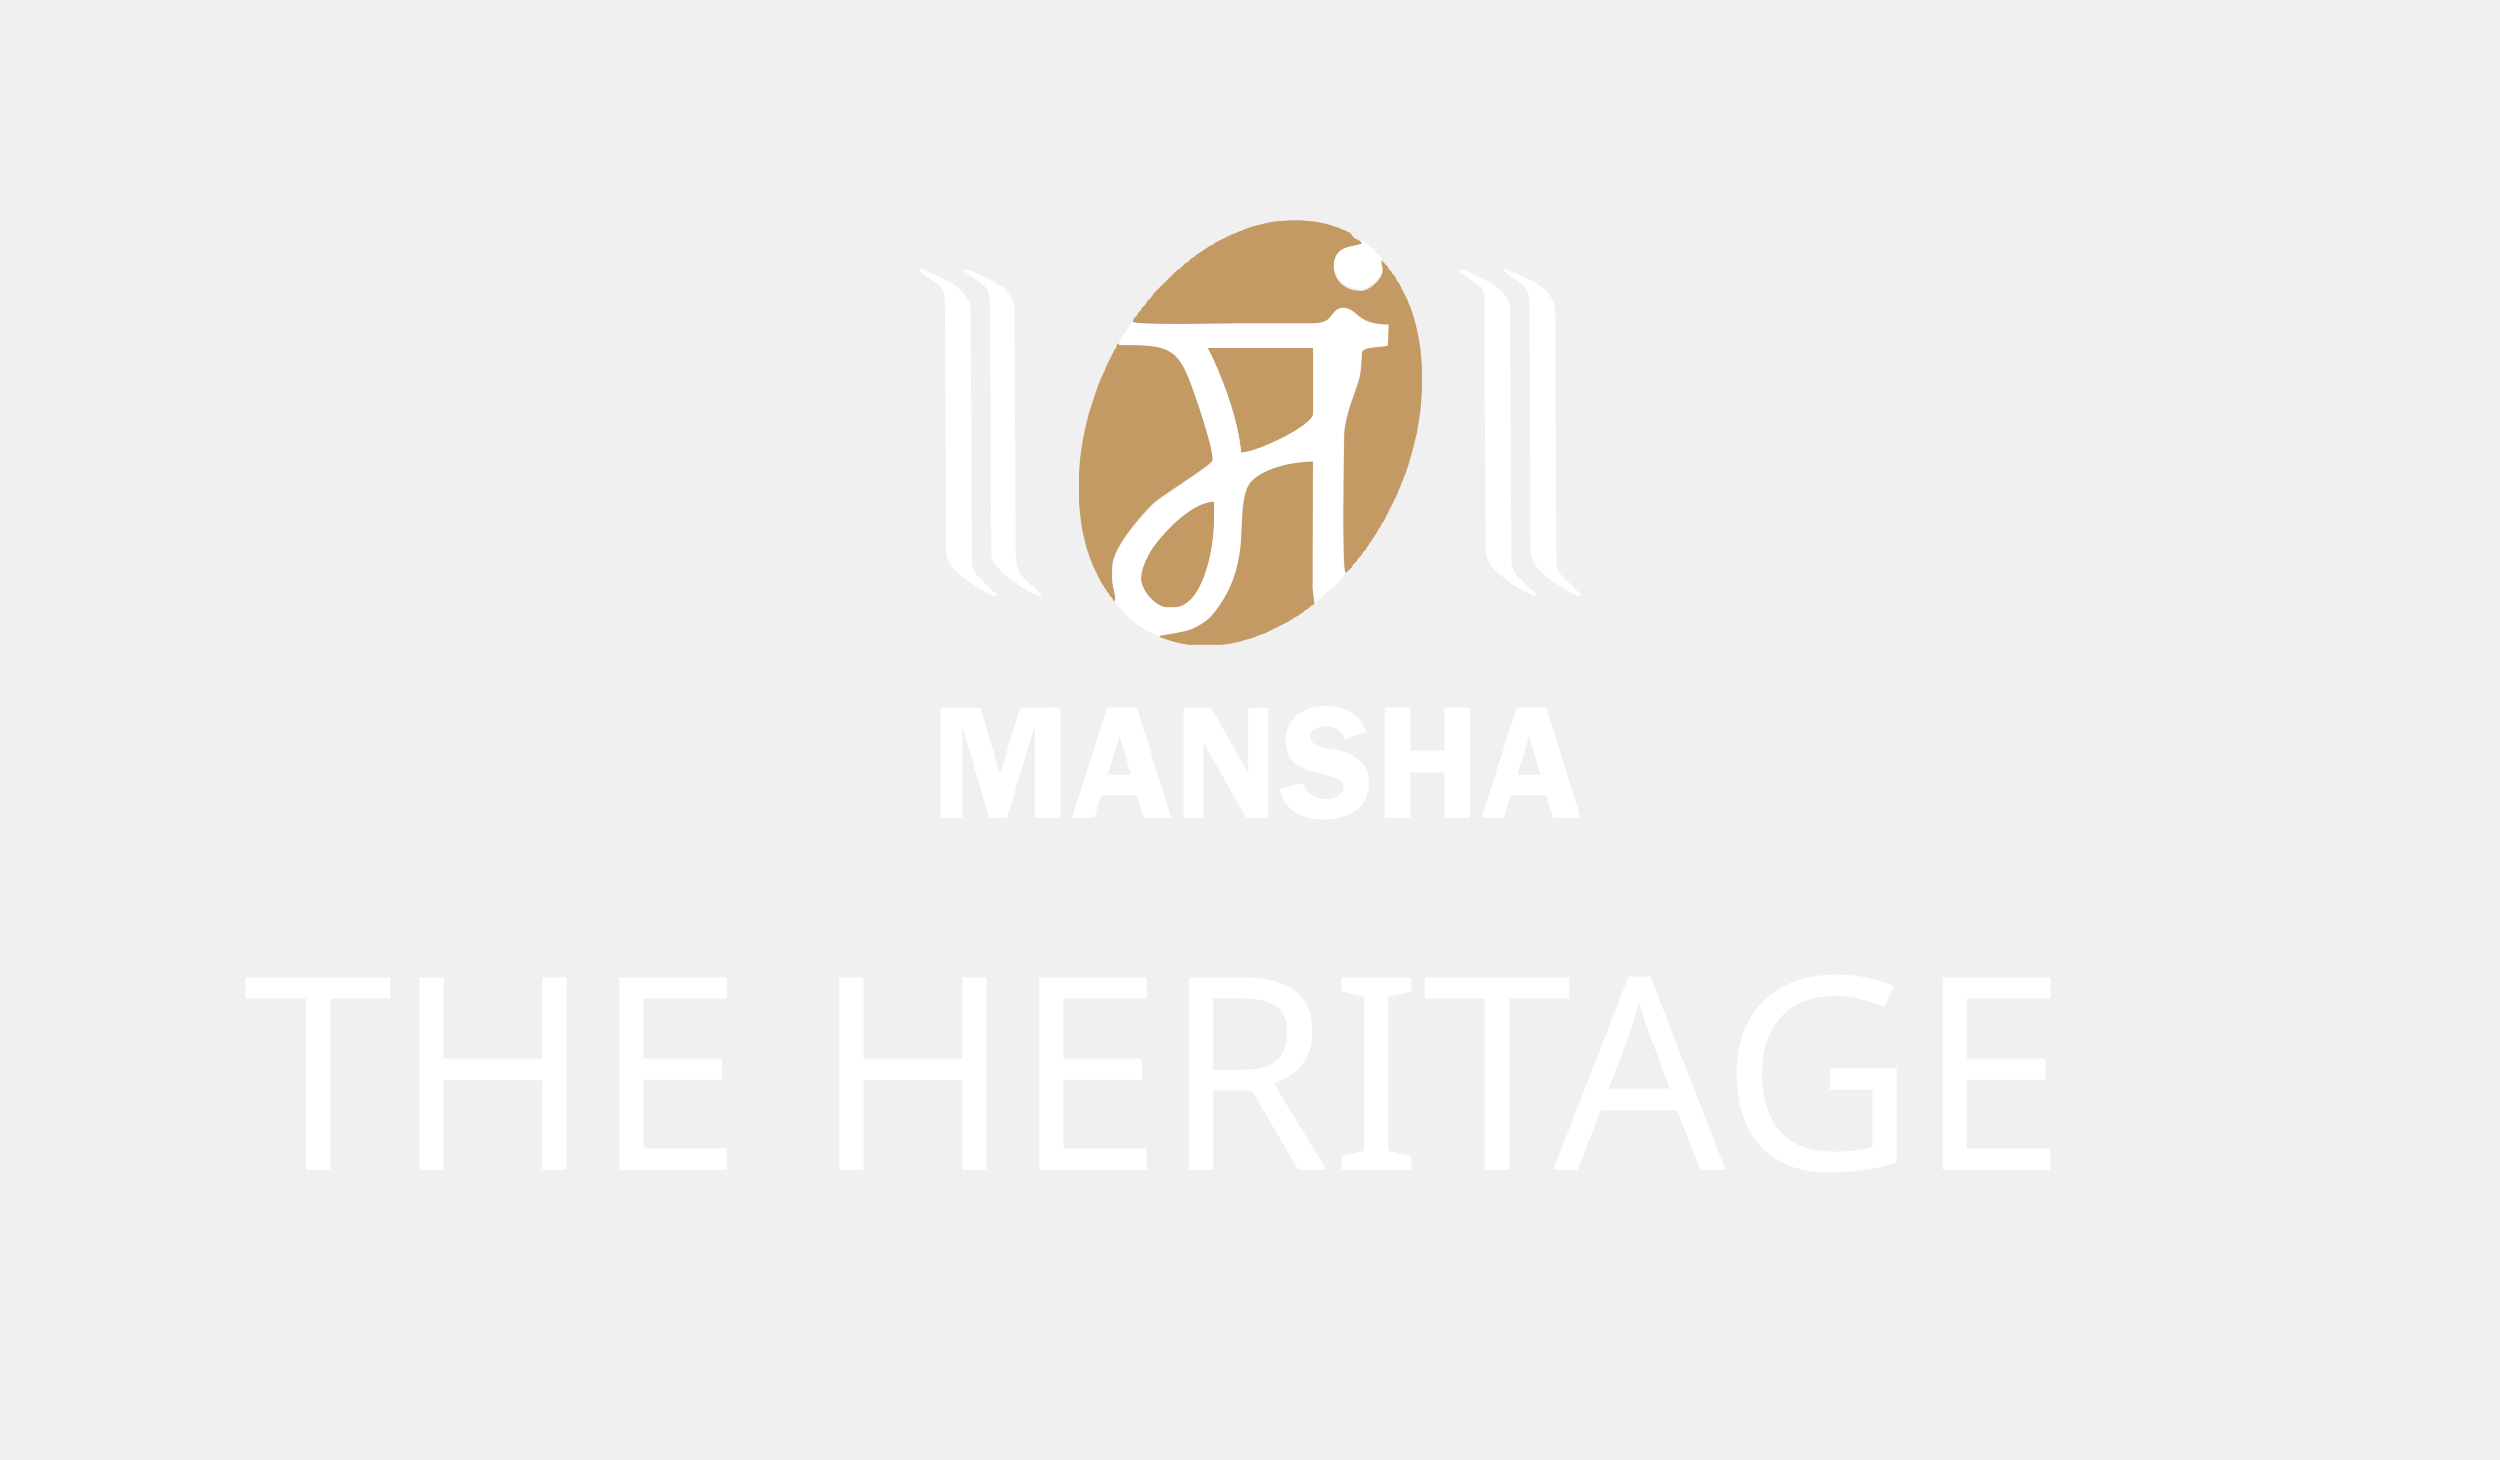
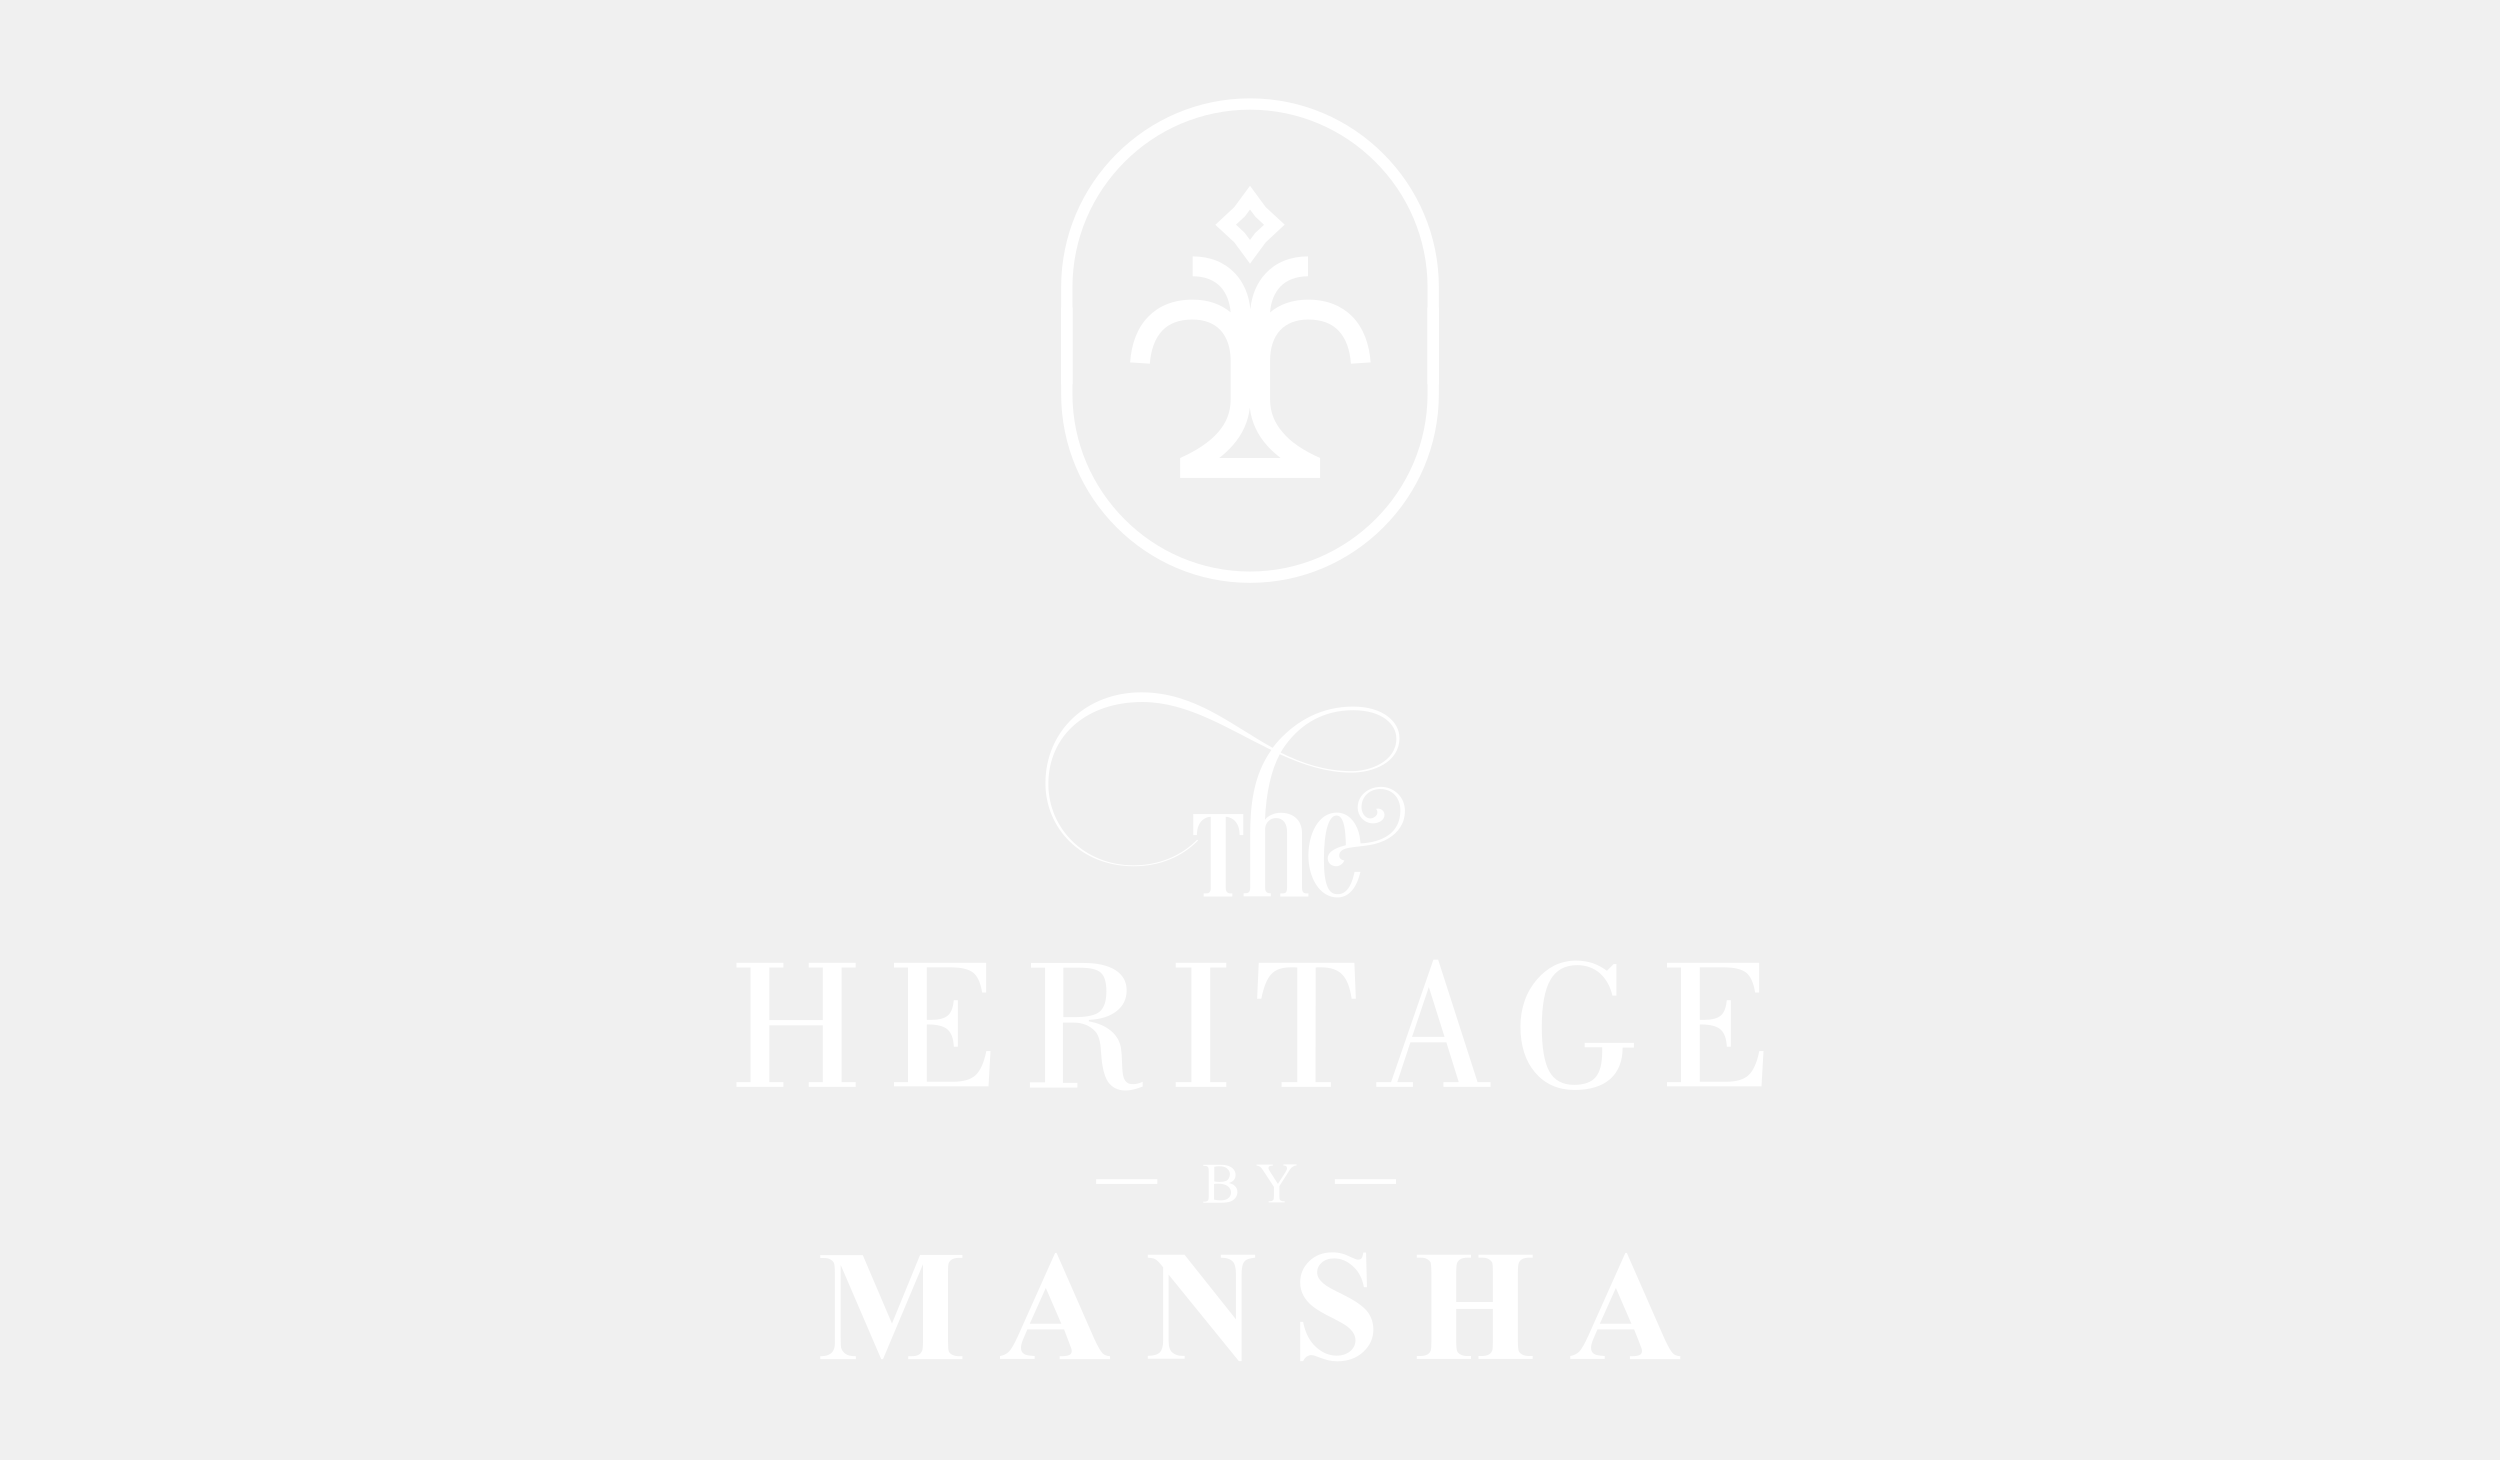
<svg xmlns="http://www.w3.org/2000/svg" version="1.1" id="Layer_1" x="0px" y="0px" viewBox="0 0 137 80" style="enable-background:new 0 0 137 80;" xml:space="preserve">
  <style type="text/css">
- 	.st0{fill-rule:evenodd;clip-rule:evenodd;fill:#FFFFFF;}
- 	.st1{fill-rule:evenodd;clip-rule:evenodd;fill:#C49A64;}
- 	.st2{fill:#FFFFFF;}
- 	.st3{font-family:'Montserrat-Light';}
- 	.st4{font-size:14.78px;}
+ 	.st0{fill:#FFFFFF;}
+ 	.st1{fill-rule:evenodd;clip-rule:evenodd;fill:#FFFFFF;}
</style>
  <g>
-     <g>
-       <path class="st0" d="M75.7,14.19v-0.07l-0.07-0.07l-0.07-0.14l-0.14-0.07l-0.07-0.07l-0.07-0.07l-0.07-0.07l-0.07-0.07l-0.07-0.07    l-0.07-0.07l-0.14-0.07l-0.07-0.07l-0.07-0.07h-0.07c-0.36,0.23-1.55,0.02-1.55,1.27c0,0.8,0.65,1.34,1.48,1.34    c0.48,0,1.2-0.65,1.2-1.13C75.77,14.42,75.7,14.51,75.7,14.19" />
-       <path class="st1" d="M68.01,24.8c0.87,0,3.95-1.49,3.95-2.12v-3.61h-5.78C66.89,20.43,67.85,22.91,68.01,24.8" />
-       <path class="st1" d="M69.91,12.13l-0.42,0.07l-0.28,0.07l-0.28,0.07l-0.28,0.07l-0.21,0.07l-0.21,0.07l-0.14,0.07l-0.21,0.07    l-0.14,0.07l-0.21,0.07l-0.14,0.07l-0.14,0.07l-0.14,0.07l-0.14,0.07l-0.14,0.07l-0.14,0.07l-0.14,0.07l-0.07,0.07l-0.14,0.07    l-0.14,0.07l-0.07,0.07l-0.14,0.07l-0.07,0.07l-0.14,0.07l-0.07,0.07l-0.14,0.07l-0.07,0.07l-0.07,0.07l-0.14,0.07l-0.07,0.07    l-0.07,0.07l-0.07,0.07l-0.14,0.07l-0.07,0.07l-0.07,0.07l-0.07,0.07l-0.07,0.07l-0.14,0.07l-0.07,0.07l-0.07,0.07l-0.07,0.07    l-0.07,0.07l-0.07,0.07l-0.07,0.07l-0.07,0.07l-0.07,0.07l-0.07,0.07l-0.07,0.07L63.7,15.6l-0.07,0.07l-0.07,0.07l-0.07,0.07    l-0.07,0.07l-0.07,0.07l-0.07,0.07l-0.07,0.07l-0.07,0.14l-0.07,0.07L63,16.38l-0.07,0.07l-0.07,0.07l-0.07,0.14l-0.07,0.07    l-0.07,0.07l-0.07,0.07l-0.07,0.14l-0.07,0.07l-0.07,0.07l-0.07,0.14l-0.07,0.07l-0.07,0.07l-0.07,0.14v0.07    c0.31,0.2,5.3,0.07,6.14,0.07c1.03,0,2.07,0,3.1,0c0.5,0,1.06,0.04,1.39-0.17c0.28-0.18,0.43-0.68,0.87-0.68    c0.82,0,0.7,0.92,2.51,0.92l-0.04,1.13c-0.45,0.11-1.39,0.03-1.42,0.42c-0.04,0.62-0.05,1.11-0.21,1.62    c-0.26,0.81-0.76,1.95-0.77,2.98c-0.01,0.94-0.12,7.12,0.07,7.43h0.07l0.07-0.07l0.07-0.07L74,31.17l0.07-0.07l0.07-0.14    l0.07-0.07l0.07-0.07l0.07-0.07l0.07-0.14l0.07-0.07l0.07-0.07l0.07-0.07l0.07-0.14l0.07-0.07l0.07-0.07l0.07-0.14l0.07-0.07    l0.07-0.14l0.07-0.07l0.07-0.14l0.07-0.07l0.07-0.14l0.07-0.07l0.07-0.14l0.07-0.14l0.07-0.07l0.07-0.14l0.07-0.14l0.07-0.07    l0.07-0.14l0.07-0.14l0.07-0.14l0.07-0.14l0.07-0.14l0.07-0.14l0.07-0.14l0.07-0.14l0.07-0.14l0.07-0.14l0.07-0.14l0.07-0.21    l0.07-0.14l0.07-0.21l0.07-0.14l0.07-0.21l0.07-0.14l0.07-0.21l0.07-0.21l0.07-0.21l0.07-0.28l0.07-0.21l0.07-0.28l0.07-0.28    l0.07-0.28l0.07-0.28l0.07-0.42l0.07-0.42l0.07-0.5l0.07-0.92v-1.42l-0.07-0.85l-0.07-0.5l-0.07-0.35l-0.07-0.35l-0.07-0.28    l-0.07-0.28l-0.07-0.21l-0.07-0.21l-0.07-0.21l-0.07-0.14l-0.07-0.21l-0.07-0.14l-0.07-0.14l-0.07-0.14l-0.07-0.14l-0.07-0.14    l-0.07-0.14l-0.07-0.14l-0.07-0.07l-0.07-0.14l-0.07-0.14l-0.07-0.07l-0.07-0.07l-0.07-0.14l-0.07-0.07l-0.07-0.07l-0.07-0.14    l-0.07-0.07l-0.07-0.07l-0.07-0.07l-0.07-0.07H75.7c0.01,0.33,0.07,0.24,0.07,0.5c0,0.48-0.72,1.13-1.2,1.13    c-0.83,0-1.48-0.55-1.48-1.34c0-1.25,1.19-1.04,1.55-1.27l-0.07-0.07l-0.07-0.07l-0.14-0.07l-0.14-0.07l-0.07-0.07L74,12.77    l-0.14-0.07l-0.14-0.07l-0.21-0.07l-0.14-0.07l-0.21-0.07l-0.21-0.07l-0.21-0.07l-0.35-0.07l-0.35-0.07l-0.78-0.07h-0.49    L69.91,12.13z" />
-       <path class="st1" d="M61.16,19.07l-0.07,0.07l-0.07,0.14l-0.07,0.14l-0.07,0.14l-0.07,0.14l-0.07,0.14l-0.07,0.14l-0.07,0.14    l-0.07,0.21l-0.07,0.14l-0.07,0.14l-0.07,0.14l-0.07,0.21l-0.07,0.14l-0.07,0.21l-0.07,0.21l-0.07,0.21l-0.07,0.21l-0.07,0.21    l-0.07,0.21l-0.07,0.21l-0.07,0.28l-0.07,0.28l-0.07,0.28l-0.07,0.35l-0.07,0.35l-0.07,0.42l-0.07,0.5l-0.07,0.85v1.7l0.07,0.71    l0.07,0.5l0.07,0.42l0.07,0.28l0.07,0.28l0.07,0.28l0.07,0.21l0.07,0.21l0.07,0.21l0.07,0.14l0.07,0.21l0.07,0.14l0.07,0.14    l0.07,0.14l0.07,0.14l0.07,0.14l0.07,0.14l0.07,0.14l0.07,0.07l0.07,0.14l0.07,0.07l0.07,0.14l0.07,0.07l0.07,0.14l0.07,0.07    l0.07,0.07l0.07,0.14h0.07c0.11-0.18-0.14-0.8-0.14-1.2v-0.64c0-1.09,1.58-2.82,2.2-3.45c0.46-0.47,3.3-2.17,3.3-2.42v-0.07    c0-0.82-1-3.67-1.3-4.43c-0.72-1.83-1.44-1.87-3.85-1.87h-0.07L61.16,19.07z" />
-       <path class="st1" d="M63.99,33.29h0.35c1.52,0,2.19-3.05,2.19-4.74v-1.06c-1.22,0.03-2.67,1.6-3.26,2.39    c-0.28,0.37-0.86,1.4-0.72,2.03C62.68,32.5,63.36,33.29,63.99,33.29" />
-       <path class="st0" d="M62.08,17.65h-0.07l-0.07,0.14l-0.07,0.07l-0.07,0.14l-0.07,0.07l-0.07,0.14l-0.07,0.07l-0.07,0.14    l-0.07,0.14l-0.07,0.07l-0.07,0.14v0.14c2.41,0,3.13,0.03,3.85,1.87c0.3,0.76,1.3,3.61,1.3,4.43v0.07c0,0.25-2.84,1.96-3.3,2.42    c-0.62,0.63-2.2,2.36-2.2,3.45v0.64c0,0.41,0.25,1.02,0.14,1.2v0.07l0.07,0.07l0.07,0.07l0.07,0.07l0.07,0.07l0.07,0.07l0.07,0.07    l0.07,0.07l0.07,0.07l0.07,0.07l0.07,0.07l0.07,0.07l0.07,0.07L62.01,34l0.14,0.07l0.07,0.07l0.07,0.07l0.14,0.07l0.07,0.07    l0.14,0.07l0.07,0.07l0.14,0.07L63,34.64l0.14,0.07l0.14,0.07l0.14,0.07h0.14c0.08-0.05,1.36-0.19,1.79-0.4    c0.56-0.28,0.91-0.5,1.27-0.99c0.72-0.98,1.08-1.76,1.32-3.21c0.18-1.09-0.01-3.17,0.61-3.85c0.62-0.69,2.12-1.11,3.4-1.11    l-0.02,6.94l0.09,0.78h0.07l0.07-0.07l0.14-0.07l0.07-0.07l0.07-0.07l0.07-0.07l0.07-0.07l0.07-0.07l0.07-0.07l0.07-0.07    l0.14-0.07l0.07-0.07l0.07-0.07l0.07-0.07l0.07-0.07l0.07-0.07l0.07-0.07l0.07-0.07l0.07-0.07l0.07-0.14l0.07-0.07l0.07-0.07    v-0.07c-0.2-0.31-0.09-6.49-0.07-7.43c0.01-1.03,0.51-2.17,0.77-2.98c0.17-0.52,0.17-1,0.21-1.62c0.03-0.39,0.96-0.31,1.42-0.42    l0.04-1.13c-1.81,0-1.69-0.92-2.51-0.92c-0.45,0-0.59,0.5-0.87,0.68c-0.32,0.21-0.88,0.17-1.39,0.17c-1.03,0-2.07,0-3.1,0    C67.38,17.72,62.39,17.85,62.08,17.65 M68.01,24.8c-0.16-1.89-1.11-4.37-1.83-5.73h5.78v3.61C71.96,23.31,68.88,24.8,68.01,24.8z     M63.99,33.29c-0.62,0-1.31-0.79-1.44-1.39c-0.14-0.64,0.44-1.66,0.72-2.03c0.59-0.78,2.05-2.36,3.26-2.39v1.06    c0,1.69-0.67,4.74-2.19,4.74H63.99z" />
-       <path class="st1" d="M63.56,34.85v0.07l0.21,0.07l0.21,0.07l0.21,0.07l0.28,0.07l0.28,0.07l0.42,0.07h1.76l0.49-0.07l0.35-0.07    l0.28-0.07l0.21-0.07l0.28-0.07l0.21-0.07l0.14-0.07l0.21-0.07l0.21-0.07l0.14-0.07l0.14-0.07l0.14-0.07l0.14-0.07l0.14-0.07    l0.14-0.07l0.14-0.07l0.14-0.07l0.14-0.07L70.69,34l0.14-0.07l0.07-0.07l0.14-0.07l0.14-0.07l0.07-0.07l0.14-0.07l0.07-0.07    l0.07-0.07l0.14-0.07l0.07-0.07l0.07-0.07l0.14-0.07l0.07-0.07v-0.07l-0.09-0.78l0.02-6.94c-1.29,0-2.79,0.43-3.4,1.11    c-0.62,0.68-0.43,2.76-0.61,3.85c-0.23,1.44-0.6,2.23-1.32,3.21c-0.36,0.49-0.71,0.71-1.27,0.99    C64.92,34.66,63.64,34.8,63.56,34.85" />
-       <path class="st2" d="M85.12,44.82l-0.38-1.24h-1.95l-0.38,1.24h-1.23l1.94-6.05h1.62l1.88,6.05H85.12z M84.42,42.46l-0.63-2.13    l-0.65,2.13H84.42z M75.89,44.82v-6.05h1.4v2.36h1.87v-2.36h1.4v6.05h-1.4v-2.49h-1.87v2.49H75.89z M73.67,40.51    c-0.06-0.24-0.19-0.42-0.39-0.53c-0.2-0.11-0.42-0.17-0.67-0.17c-0.22,0-0.4,0.04-0.56,0.13c-0.15,0.08-0.23,0.22-0.23,0.42    c0,0.18,0.07,0.32,0.21,0.41c0.14,0.09,0.3,0.16,0.48,0.19c0.18,0.04,0.48,0.09,0.9,0.17c0.56,0.13,0.98,0.38,1.27,0.74    c0.29,0.36,0.39,0.8,0.32,1.32c-0.08,0.6-0.36,1.04-0.82,1.31c-0.47,0.27-1,0.41-1.61,0.41c-1.34,0-2.16-0.56-2.46-1.67l1.3-0.33    c0.15,0.55,0.56,0.84,1.24,0.88c0.26,0,0.48-0.06,0.68-0.18c0.2-0.12,0.29-0.27,0.29-0.45c0-0.13-0.04-0.25-0.13-0.34    c-0.12-0.13-0.33-0.23-0.65-0.31c-0.32-0.08-0.66-0.16-1.02-0.26c-0.36-0.1-0.66-0.24-0.89-0.44c-0.23-0.2-0.38-0.5-0.45-0.89    c0-0.07-0.01-0.18-0.04-0.32c0.01-0.25,0.05-0.47,0.13-0.69c0.07-0.21,0.19-0.4,0.35-0.58c0.16-0.18,0.38-0.33,0.67-0.45    c0.29-0.13,0.61-0.19,0.98-0.2c1.2,0,1.97,0.47,2.31,1.42L73.67,40.51z M64.85,38.79h1.52l2.01,3.54h0.02v-3.54h1.1v6.03h-1.2    l-2.31-4.05h-0.03v4.05h-1.1V38.79z M62.68,44.82l-0.38-1.24h-1.95l-0.38,1.24h-1.23l1.94-6.05h1.62l1.88,6.05H62.68z     M61.98,42.46l-0.63-2.13l-0.65,2.13H61.98z M51.53,38.79h2.2l1.07,3.61l1.1-3.61l2.21-0.02v6.05h-1.41v-5.03l-1.53,5.03h-0.96    l-1.47-4.97v4.97h-1.19V38.79z" />
-       <polygon class="st0" points="80,14.89 80.07,14.96 80.21,15.04 80.28,15.11 80.42,15.18 80.49,15.25 80.56,15.32 80.7,15.39     80.78,15.46 80.92,15.53 80.99,15.6 81.06,15.67 81.13,15.74 81.2,15.81 81.27,15.96 81.34,16.24 81.41,30.18 81.48,30.53     81.55,30.67 81.62,30.81 81.69,30.96 81.76,31.03 81.83,31.17 81.9,31.24 81.97,31.31 82.05,31.38 82.12,31.45 82.19,31.52     82.33,31.59 82.4,31.66 82.47,31.73 82.61,31.81 82.68,31.88 82.75,31.95 82.89,32.02 82.96,32.09 83.1,32.16 83.24,32.23     83.31,32.3 83.46,32.37 83.6,32.44 83.74,32.51 83.88,32.58 84.02,32.65 84.23,32.65 84.23,32.58 84.16,32.51 84.09,32.44     84.02,32.37 83.88,32.3 83.81,32.23 83.74,32.16 83.67,32.09 83.6,32.02 83.53,31.95 83.46,31.88 83.39,31.81 83.31,31.73     83.24,31.66 83.17,31.59 83.1,31.52 83.03,31.45 82.96,31.31 82.89,31.1 82.82,30.81 82.75,16.8 82.68,16.59 82.61,16.38     82.54,16.31 82.47,16.17 82.4,16.1 82.33,16.03 82.26,15.96 82.19,15.88 82.12,15.81 82.05,15.74 81.97,15.67 81.83,15.6     81.76,15.53 81.62,15.46 81.48,15.39 81.34,15.32 81.2,15.25 81.06,15.18 80.92,15.11 80.78,15.04 80.63,14.96 80.42,14.89     80.28,14.82 80.07,14.75 80,14.75   " />
-       <polygon class="st0" points="50.44,14.89 50.51,14.96 50.58,15.04 50.72,15.11 50.79,15.18 50.93,15.25 51,15.32 51.15,15.39     51.22,15.46 51.29,15.53 51.43,15.6 51.5,15.67 51.57,15.74 51.64,15.88 51.71,16.03 51.78,16.31 51.85,30.32 51.92,30.6     51.99,30.74 52.06,30.89 52.13,30.96 52.2,31.1 52.27,31.17 52.35,31.24 52.42,31.31 52.49,31.38 52.56,31.45 52.63,31.52     52.7,31.59 52.84,31.66 52.91,31.73 52.98,31.81 53.12,31.88 53.19,31.95 53.33,32.02 53.4,32.09 53.54,32.16 53.62,32.23     53.76,32.3 53.9,32.37 53.97,32.44 54.11,32.51 54.25,32.58 54.39,32.65 54.67,32.65 54.67,32.58 54.6,32.51 54.46,32.44     54.39,32.37 54.32,32.3 54.25,32.23 54.18,32.16 54.11,32.09 54.04,32.02 53.97,31.95 53.9,31.88 53.83,31.81 53.76,31.73     53.69,31.66 53.62,31.59 53.54,31.52 53.47,31.45 53.4,31.31 53.33,31.17 53.26,30.89 53.19,16.87 53.12,16.59 53.05,16.45     52.98,16.31 52.91,16.24 52.84,16.1 52.77,16.03 52.7,15.96 52.63,15.88 52.56,15.81 52.49,15.74 52.42,15.67 52.27,15.6     52.13,15.53 52.06,15.46 51.92,15.39 51.78,15.32 51.64,15.25 51.5,15.18 51.36,15.11 51.22,15.04 51,14.96 50.86,14.89     50.72,14.82 50.51,14.75 50.37,14.75 50.37,14.82   " />
-       <polygon class="st0" points="52.84,14.89 52.98,14.96 53.05,15.04 53.12,15.11 53.26,15.18 53.33,15.25 53.47,15.32 53.54,15.39     53.69,15.46 53.76,15.53 53.83,15.6 53.97,15.67 54.04,15.81 54.11,15.88 54.18,16.1 54.25,16.45 54.32,30.46 54.39,30.67     54.46,30.81 54.53,30.89 54.6,31.03 54.67,31.1 54.74,31.17 54.81,31.24 54.88,31.31 54.96,31.38 55.03,31.45 55.1,31.52     55.17,31.59 55.24,31.66 55.38,31.73 55.45,31.81 55.52,31.88 55.66,31.95 55.73,32.02 55.87,32.09 55.94,32.16 56.08,32.23     56.23,32.3 56.3,32.37 56.44,32.44 56.58,32.51 56.72,32.58 56.86,32.65 57.07,32.65 57.07,32.58 57,32.51 56.93,32.44     56.86,32.37 56.79,32.3 56.72,32.23 56.65,32.16 56.58,32.09 56.44,32.02 56.37,31.95 56.3,31.88 56.23,31.81 56.15,31.73     56.08,31.66 56.01,31.59 55.94,31.45 55.87,31.38 55.8,31.24 55.73,31.03 55.66,30.53 55.59,16.66 55.52,16.52 55.45,16.38     55.38,16.24 55.31,16.17 55.24,16.03 55.17,15.96 55.1,15.88 55.03,15.81 54.96,15.74 54.81,15.67 54.74,15.6 54.6,15.53     54.46,15.46 54.39,15.39 54.25,15.32 54.11,15.25 53.97,15.18 53.83,15.11 53.62,15.04 53.47,14.96 53.33,14.89 53.12,14.82     52.91,14.75 52.84,14.75   " />
-       <polygon class="st0" points="82.47,14.89 82.54,14.96 82.61,15.04 82.75,15.11 82.82,15.18 82.96,15.25 83.03,15.32 83.17,15.39     83.24,15.46 83.31,15.53 83.46,15.6 83.53,15.67 83.6,15.74 83.67,15.88 83.74,16.03 83.81,16.31 83.88,30.32 83.95,30.6     84.02,30.74 84.09,30.89 84.16,31.03 84.23,31.1 84.3,31.17 84.37,31.24 84.44,31.31 84.51,31.38 84.58,31.45 84.66,31.52     84.73,31.59 84.87,31.66 84.94,31.73 85.01,31.81 85.15,31.88 85.22,31.95 85.36,32.02 85.43,32.09 85.57,32.16 85.64,32.23     85.78,32.3 85.92,32.37 86,32.44 86.14,32.51 86.28,32.58 86.42,32.65 86.63,32.65 86.63,32.51 86.49,32.44 86.42,32.37     86.35,32.3 86.28,32.23 86.21,32.16 86.14,32.09 86.07,32.02 86,31.95 85.92,31.88 85.85,31.81 85.71,31.81 85.71,31.66     85.64,31.59 85.57,31.52 85.5,31.45 85.43,31.38 85.36,31.17 85.29,30.96 85.22,16.95 85.15,16.66 85.08,16.45 85.01,16.31     84.94,16.24 84.87,16.1 84.8,16.03 84.73,15.96 84.66,15.88 84.58,15.81 84.51,15.74 84.37,15.67 84.3,15.6 84.16,15.53     84.09,15.46 83.95,15.39 83.81,15.32 83.67,15.25 83.53,15.18 83.39,15.11 83.24,15.04 83.03,14.96 82.89,14.89 82.68,14.82     82.54,14.75 82.4,14.75 82.4,14.82   " />
-     </g>
-     <text transform="matrix(1 0 0 1 13.3283 64.1091)" class="st2 st3 st4">THE HERITAGE</text>
+     <path class="st0" d="M68.5,11.48l-0.28,0.38l-0.49,0.45l0.48,0.45l0.29,0.39l0.28-0.38l0.49-0.45l-0.48-0.45L68.5,11.48z    M68.5,10.18l0.86,1.17l1.04,0.96l-1.04,0.97l-0.86,1.17l-0.86-1.17l-1.04-0.96l1.04-0.97L68.5,10.18z M72.34,25.1v1.09h-7.67V25.1   c0.89-0.4,1.6-0.86,2.08-1.41c0.45-0.51,0.69-1.1,0.69-1.79v-2.13c0-0.71-0.2-1.29-0.56-1.68c-0.35-0.37-0.87-0.58-1.53-0.58   c-0.75,0-1.28,0.22-1.64,0.59c-0.43,0.44-0.64,1.09-0.7,1.83l-1.08-0.07c0.07-0.99,0.38-1.89,1.01-2.52   c0.56-0.57,1.35-0.92,2.42-0.92c0.84,0,1.55,0.25,2.08,0.7c-0.05-0.58-0.24-1.06-0.55-1.4c-0.35-0.37-0.87-0.58-1.53-0.58v-1.09   c0.98,0,1.76,0.34,2.32,0.93c0.47,0.5,0.76,1.17,0.84,1.96c0.08-0.79,0.37-1.46,0.84-1.96c0.55-0.59,1.34-0.93,2.32-0.93v1.09   c-0.66,0-1.18,0.21-1.53,0.58c-0.31,0.34-0.51,0.81-0.55,1.4c0.53-0.45,1.24-0.7,2.08-0.7c1.06,0,1.85,0.35,2.42,0.92   c0.63,0.64,0.94,1.54,1.01,2.52l-1.08,0.07c-0.05-0.74-0.27-1.4-0.7-1.83c-0.36-0.37-0.9-0.59-1.64-0.59   c-0.66,0-1.18,0.21-1.53,0.58c-0.37,0.39-0.56,0.97-0.56,1.68v2.13c0,0.69,0.25,1.29,0.69,1.79C70.74,24.24,71.45,24.7,72.34,25.1z    M66.81,25.1h3.37c-0.28-0.22-0.53-0.44-0.75-0.69c-0.53-0.6-0.85-1.28-0.94-2.07c-0.09,0.79-0.41,1.47-0.94,2.07   C67.34,24.65,67.09,24.88,66.81,25.1z" />
+     <path class="st0" d="M58.15,21.06v-5.32c0-2.85,1.16-5.43,3.04-7.31c1.88-1.88,4.46-3.04,7.31-3.04h0c2.85,0,5.43,1.16,7.31,3.04   c1.88,1.88,3.04,4.46,3.04,7.31v5.32h-0.62v-5.32c0-2.67-1.09-5.11-2.86-6.87c-1.76-1.76-4.19-2.86-6.87-2.86h0   c-2.67,0-5.11,1.09-6.87,2.86c-1.76,1.76-2.86,4.19-2.86,6.87v5.32H58.15z" />
+     <path class="st0" d="M58.15,16.85v4.74c0,2.85,1.16,5.43,3.04,7.31c1.88,1.88,4.46,3.04,7.31,3.04h0c2.85,0,5.43-1.16,7.31-3.04   c1.88-1.88,3.04-4.46,3.04-7.31v-4.74h-0.62v4.74c0,2.67-1.09,5.11-2.86,6.87c-1.76,1.76-4.19,2.86-6.87,2.86h0   c-2.67,0-5.11-1.09-6.87-2.86c-1.76-1.76-2.86-4.19-2.86-6.87v-4.74H58.15z" />
+     <path class="st0" d="M70.43,40.85c0.88-1.22,2.14-1.93,3.72-1.93c1.59,0,2.37,0.77,2.37,1.55c0,1.29-1.48,1.79-2.43,1.79   c-1.44,0-2.73-0.42-3.91-1.02C70.26,41.1,70.34,40.97,70.43,40.85 M65.6,46.02c-0.84,0.85-2.04,1.4-3.48,1.4   c-2.73,0-4.67-2.05-4.67-4.45c0-2.69,2.12-4.5,5.15-4.5c2.51,0,4.75,1.51,7.07,2.63c-1,1.41-1.16,3.06-1.16,4.69v2.86   c0,0.28-0.14,0.3-0.28,0.3h-0.08v0.17h1.49v-0.17h-0.05c-0.17,0-0.26-0.09-0.26-0.3v-3.25c0.02-0.34,0.29-0.57,0.59-0.57   c0.43,0,0.61,0.34,0.61,0.75v3.08c0,0.28-0.12,0.3-0.26,0.3h-0.11v0.17h1.54v-0.17h-0.1c-0.17,0-0.25-0.09-0.25-0.3v-2.99   c0-0.79-0.54-1.13-1.17-1.13c-0.35,0-0.71,0.17-0.86,0.38c0.07-1.49,0.33-2.68,0.81-3.59c1.28,0.58,2.57,1.01,3.93,1.01   c1.19,0,2.63-0.56,2.63-1.9c0-0.87-0.88-1.72-2.54-1.72c-1.72,0-3.07,0.77-4.06,1.84c-0.13,0.14-0.25,0.29-0.35,0.42   c-2.25-1.24-4.28-3.04-7.19-3.04c-3.03,0-5.26,2.13-5.26,4.98c0,2.49,1.97,4.55,4.84,4.55c1.45,0,2.68-0.54,3.53-1.42L65.6,46.02z    M73.24,44.69c0.37,0,0.47,0.65,0.5,1.27c0.01,0.11,0.01,0.25,0.01,0.36c-0.33,0.08-0.99,0.27-0.99,0.72   c0,0.29,0.24,0.43,0.47,0.43c0.17,0,0.37-0.13,0.44-0.32c-0.19-0.02-0.28-0.14-0.28-0.27c0-0.26,0.25-0.37,0.54-0.42   c0.76-0.13,1.47-0.09,2.18-0.53c0.48-0.3,0.88-0.77,0.88-1.5c0-0.77-0.62-1.31-1.31-1.31s-1.28,0.46-1.28,1.14   c0,0.45,0.36,0.86,0.84,0.86c0.32,0,0.63-0.18,0.63-0.46c0-0.2-0.16-0.35-0.36-0.35c-0.05,0-0.1,0.02-0.1,0.02   c0.06,0.05,0.07,0.13,0.07,0.2c0,0.18-0.23,0.32-0.38,0.32c-0.33,0-0.49-0.36-0.49-0.61c0-0.61,0.46-1,1.03-1   c0.69,0,1.1,0.51,1.1,1.17c0,1.29-1.05,1.75-2.18,1.81c-0.02-0.22-0.05-0.42-0.11-0.63c-0.18-0.57-0.57-1.06-1.21-1.06   c-0.98,0.01-1.54,1.15-1.54,2.36c0,1.18,0.6,2.29,1.59,2.29c0.76,0,1.11-0.75,1.26-1.4h-0.32C74.12,48.29,73.9,49,73.32,49h-0.04   c-0.41,0-0.73-0.36-0.73-1.88C72.55,45.47,72.84,44.69,73.24,44.69z M65.39,44.61v1.15h0.2c0-0.83,0.54-1,0.76-1v3.9   c0,0.28-0.14,0.3-0.28,0.3h-0.11v0.17h1.57v-0.17h-0.1c-0.15,0-0.26-0.09-0.26-0.3v-3.9c0.22,0,0.76,0.17,0.76,1h0.2v-1.15H65.39z" />
+     <path class="st0" d="M91.35,59.56v-0.26h0.77v-6.28h-0.77v-0.26h5.05v1.63h-0.22c-0.08-0.52-0.24-0.88-0.48-1.08   c-0.24-0.2-0.67-0.3-1.27-0.3h-1.28v2.88h0.21c0.44,0,0.76-0.08,0.94-0.24c0.19-0.16,0.29-0.44,0.33-0.84h0.22v2.55h-0.22   c-0.02-0.45-0.14-0.77-0.35-0.95c-0.21-0.18-0.57-0.27-1.07-0.27h-0.06v3.14h1.44c0.56,0,0.97-0.12,1.23-0.36   c0.26-0.24,0.46-0.68,0.59-1.32h0.23l-0.11,1.93H91.35z M86.83,57.15h2.71v0.26h-0.62c0,0.74-0.23,1.32-0.68,1.72   c-0.46,0.4-1.11,0.6-1.95,0.6c-0.9,0-1.62-0.32-2.16-0.95c-0.54-0.63-0.81-1.47-0.81-2.53c0-0.5,0.08-0.97,0.23-1.4   c0.15-0.44,0.38-0.83,0.67-1.17c0.29-0.34,0.62-0.6,0.98-0.78c0.36-0.17,0.76-0.26,1.17-0.26c0.32,0,0.62,0.05,0.91,0.14   c0.28,0.1,0.54,0.24,0.78,0.42l0.37-0.37h0.15v1.73h-0.22c-0.12-0.53-0.36-0.93-0.69-1.23c-0.34-0.29-0.75-0.44-1.24-0.44   c-0.67,0-1.16,0.27-1.47,0.81c-0.31,0.54-0.47,1.4-0.47,2.57c0,1.14,0.14,1.95,0.41,2.44c0.27,0.49,0.73,0.74,1.36,0.74   c0.55,0,0.94-0.14,1.18-0.42c0.24-0.28,0.36-0.75,0.36-1.4v-0.24h-0.96V57.15z M75.42,59.56v-0.26h0.81l2.32-6.71h0.26l2.16,6.71   h0.71v0.26H79.1v-0.26h0.84l-0.68-2.18h-1.97l-0.72,2.18h0.86v0.26H75.42z M77.38,56.82h1.78l-0.86-2.73L77.38,56.82z M70.23,59.56   v-0.26h0.86v-6.28c-0.04,0-0.09-0.01-0.14-0.01c-0.05,0-0.12,0-0.21,0c-0.48,0-0.84,0.12-1.07,0.37c-0.23,0.24-0.42,0.69-0.55,1.35   h-0.23l0.09-1.97h5.24l0.08,1.97h-0.23c-0.09-0.62-0.26-1.07-0.52-1.33c-0.25-0.26-0.64-0.39-1.15-0.39c-0.09,0-0.15,0-0.19,0   c-0.04,0-0.08,0.01-0.11,0.01l-0.01,6.28h0.84v0.26H70.23z M64.43,59.56v-0.26h0.86v-6.28h-0.86v-0.26h2.77v0.26h-0.88v6.28h0.88   v0.26H64.43z M56.46,59.31h0.81v-6.28H56.5v-0.26h2.87c0.76,0,1.34,0.13,1.75,0.39c0.41,0.26,0.62,0.63,0.62,1.11   c0,0.47-0.18,0.85-0.55,1.14c-0.37,0.29-0.87,0.45-1.52,0.48v0.08c0.5,0.09,0.9,0.26,1.21,0.52c0.31,0.26,0.49,0.58,0.55,0.95   c0.03,0.19,0.05,0.48,0.06,0.85c0.01,0.37,0.04,0.63,0.09,0.77c0.04,0.12,0.11,0.21,0.19,0.27c0.08,0.06,0.19,0.08,0.33,0.08   c0.08,0,0.17-0.01,0.25-0.03c0.09-0.02,0.18-0.06,0.27-0.1v0.26c-0.17,0.07-0.33,0.12-0.49,0.16c-0.16,0.04-0.31,0.06-0.45,0.06   c-0.43,0-0.75-0.17-0.97-0.49c-0.21-0.33-0.33-0.86-0.37-1.59c0-0.02,0-0.04-0.01-0.07c-0.02-0.53-0.13-0.9-0.32-1.1   c-0.14-0.15-0.31-0.27-0.51-0.35c-0.2-0.08-0.42-0.12-0.65-0.12h-0.6v3.3h0.79v0.26h-2.6V59.31z M58.27,55.74h0.6   c0.7,0,1.17-0.1,1.4-0.31c0.24-0.21,0.36-0.57,0.36-1.1c0-0.5-0.1-0.84-0.3-1.02c-0.2-0.19-0.59-0.28-1.17-0.28h-0.89V55.74z    M48.99,59.56v-0.26h0.77v-6.28h-0.77v-0.26h5.05v1.63h-0.22c-0.08-0.52-0.24-0.88-0.48-1.08c-0.24-0.2-0.67-0.3-1.27-0.3h-1.28   v2.88H51c0.44,0,0.76-0.08,0.94-0.24c0.19-0.16,0.29-0.44,0.33-0.84h0.22v2.55h-0.22c-0.02-0.45-0.14-0.77-0.35-0.95   c-0.21-0.18-0.57-0.27-1.07-0.27h-0.06v3.14h1.44c0.56,0,0.97-0.12,1.23-0.36c0.26-0.24,0.46-0.68,0.59-1.32h0.23l-0.11,1.93H48.99   z M40.36,59.56v-0.26h0.77v-6.28h-0.77v-0.26h2.57v0.26h-0.77v2.88h2.93v-2.88h-0.77v-0.26h2.57v0.26h-0.77v6.28h0.77v0.26h-2.57   v-0.26h0.77v-3.11h-2.93v3.11h0.77v0.26H40.36z" />
+     <path class="st0" d="M89.4,72.54l-0.85-1.96l-0.88,1.96H89.4z M89.55,72.85h-2.01l-0.24,0.56c-0.08,0.19-0.11,0.34-0.11,0.45   c0,0.16,0.06,0.28,0.19,0.35c0.08,0.05,0.26,0.08,0.56,0.1v0.16h-1.89v-0.16c0.2-0.03,0.37-0.12,0.5-0.25   c0.13-0.14,0.29-0.42,0.49-0.86l2.03-4.54h0.08l2.05,4.67c0.2,0.44,0.36,0.72,0.48,0.84c0.09,0.09,0.23,0.14,0.4,0.15v0.16h-2.76   v-0.16h0.11c0.22,0,0.37-0.03,0.46-0.09c0.06-0.04,0.09-0.11,0.09-0.2c0-0.05-0.01-0.1-0.03-0.15c-0.01-0.03-0.05-0.13-0.12-0.32   L89.55,72.85z M79.8,71.73v1.76c0,0.29,0.02,0.48,0.05,0.55c0.03,0.07,0.09,0.14,0.19,0.19c0.09,0.05,0.22,0.08,0.38,0.08h0.19   v0.16h-2.97v-0.16h0.19c0.16,0,0.3-0.03,0.4-0.09c0.07-0.04,0.13-0.1,0.17-0.2c0.03-0.07,0.04-0.25,0.04-0.53v-3.75   c0-0.29-0.02-0.47-0.04-0.55c-0.03-0.07-0.09-0.13-0.19-0.19c-0.09-0.06-0.22-0.08-0.38-0.08h-0.19v-0.16h2.97v0.16h-0.19   c-0.16,0-0.3,0.03-0.4,0.09c-0.07,0.04-0.13,0.11-0.17,0.2c-0.03,0.07-0.05,0.24-0.05,0.53v1.61h2.01v-1.61   c0-0.29-0.01-0.47-0.04-0.55c-0.03-0.07-0.09-0.13-0.19-0.19c-0.1-0.06-0.22-0.08-0.38-0.08h-0.18v-0.16h2.97v0.16h-0.19   c-0.17,0-0.3,0.03-0.4,0.09c-0.07,0.04-0.13,0.11-0.17,0.2c-0.03,0.07-0.05,0.24-0.05,0.53v3.75c0,0.29,0.02,0.48,0.05,0.55   c0.03,0.07,0.09,0.14,0.19,0.19c0.09,0.05,0.22,0.08,0.38,0.08h0.19v0.16h-2.97v-0.16h0.18c0.17,0,0.3-0.03,0.4-0.09   c0.07-0.04,0.13-0.1,0.17-0.2c0.03-0.07,0.04-0.25,0.04-0.53v-1.76H79.8z M74.86,68.64l0.05,1.9h-0.17   c-0.08-0.48-0.28-0.86-0.6-1.15c-0.32-0.29-0.66-0.43-1.03-0.43c-0.28,0-0.51,0.08-0.68,0.23c-0.17,0.15-0.25,0.33-0.25,0.53   c0,0.12,0.03,0.24,0.09,0.33c0.08,0.13,0.21,0.26,0.39,0.39c0.13,0.09,0.43,0.26,0.91,0.49c0.67,0.33,1.12,0.64,1.35,0.93   c0.23,0.29,0.34,0.63,0.34,1c0,0.48-0.19,0.89-0.56,1.23c-0.37,0.34-0.84,0.51-1.42,0.51c-0.18,0-0.35-0.02-0.51-0.06   c-0.16-0.04-0.36-0.11-0.6-0.2c-0.14-0.06-0.25-0.08-0.33-0.08c-0.07,0-0.15,0.03-0.23,0.08c-0.08,0.06-0.15,0.14-0.2,0.25h-0.16   v-2.15h0.16c0.12,0.61,0.36,1.07,0.71,1.38c0.35,0.32,0.73,0.47,1.13,0.47c0.31,0,0.56-0.09,0.75-0.25   c0.19-0.17,0.28-0.37,0.28-0.59c0-0.14-0.04-0.27-0.11-0.39c-0.07-0.12-0.18-0.24-0.33-0.36c-0.14-0.11-0.4-0.26-0.77-0.45   c-0.52-0.25-0.89-0.47-1.12-0.65c-0.23-0.18-0.4-0.38-0.52-0.6c-0.12-0.22-0.18-0.46-0.18-0.73c0-0.45,0.17-0.84,0.5-1.16   c0.33-0.32,0.75-0.48,1.26-0.48c0.19,0,0.37,0.02,0.54,0.07c0.13,0.03,0.29,0.1,0.48,0.19c0.19,0.09,0.32,0.14,0.4,0.14   c0.07,0,0.13-0.02,0.17-0.06c0.04-0.04,0.08-0.15,0.11-0.33H74.86z M64.92,68.77l2.81,3.53v-2.45c0-0.34-0.05-0.57-0.15-0.69   c-0.14-0.16-0.36-0.24-0.68-0.24v-0.16h1.88v0.16c-0.24,0.03-0.4,0.07-0.48,0.12c-0.08,0.05-0.15,0.13-0.19,0.24   c-0.04,0.11-0.07,0.3-0.07,0.57v4.74h-0.15l-3.85-4.74v3.62c0,0.33,0.07,0.55,0.22,0.66c0.15,0.12,0.32,0.17,0.52,0.17h0.14v0.16   H62.9v-0.16c0.32,0,0.54-0.07,0.66-0.19c0.12-0.13,0.18-0.34,0.18-0.64v-4.02l-0.12-0.15c-0.12-0.15-0.23-0.25-0.32-0.3   c-0.09-0.05-0.23-0.07-0.4-0.08v-0.16H64.92z M58.16,72.54l-0.85-1.96l-0.88,1.96H58.16z M58.31,72.85h-2.01l-0.24,0.56   c-0.08,0.19-0.11,0.34-0.11,0.45c0,0.16,0.06,0.28,0.19,0.35c0.08,0.05,0.26,0.08,0.56,0.1v0.16H54.8v-0.16   c0.2-0.03,0.37-0.12,0.5-0.25c0.13-0.14,0.29-0.42,0.49-0.86l2.03-4.54h0.08l2.05,4.67c0.2,0.44,0.36,0.72,0.48,0.84   c0.09,0.09,0.23,0.14,0.4,0.15v0.16h-2.76v-0.16h0.11c0.22,0,0.37-0.03,0.46-0.09c0.06-0.04,0.09-0.11,0.09-0.2   c0-0.05-0.01-0.1-0.03-0.15c-0.01-0.03-0.05-0.13-0.12-0.32L58.31,72.85z M48.88,72.53l1.54-3.76h2.32v0.16h-0.18   c-0.17,0-0.3,0.03-0.4,0.09c-0.07,0.04-0.13,0.11-0.17,0.2c-0.03,0.07-0.04,0.24-0.04,0.53v3.75c0,0.29,0.02,0.48,0.04,0.55   c0.03,0.07,0.09,0.14,0.19,0.19c0.1,0.05,0.22,0.08,0.38,0.08h0.18v0.16h-2.97v-0.16h0.19c0.17,0,0.3-0.03,0.4-0.09   c0.07-0.04,0.12-0.1,0.17-0.2c0.03-0.07,0.05-0.25,0.05-0.53v-4.22l-2.19,5.2h-0.1l-2.22-5.16v4.01c0,0.28,0.01,0.45,0.02,0.52   c0.04,0.14,0.12,0.25,0.24,0.34c0.12,0.09,0.31,0.13,0.57,0.13v0.16h-1.95v-0.16h0.06c0.13,0,0.25-0.02,0.35-0.06   c0.11-0.04,0.19-0.1,0.25-0.17c0.06-0.07,0.1-0.17,0.13-0.31c0.01-0.03,0.01-0.17,0.01-0.43v-3.6c0-0.29-0.02-0.47-0.05-0.54   c-0.03-0.07-0.09-0.13-0.19-0.19c-0.09-0.06-0.22-0.08-0.38-0.08h-0.18v-0.16h2.33L48.88,72.53z" />
+     <path class="st0" d="M70.33,63.81h0.72v0.06h-0.04c-0.03,0-0.07,0.01-0.12,0.04c-0.05,0.02-0.1,0.06-0.14,0.1   c-0.04,0.04-0.09,0.12-0.15,0.22L70.11,65v0.52c0,0.13,0.01,0.21,0.04,0.24c0.04,0.04,0.1,0.07,0.18,0.07h0.07v0.06h-0.88v-0.06   h0.07c0.09,0,0.15-0.03,0.19-0.08c0.02-0.03,0.03-0.11,0.03-0.22v-0.49l-0.57-0.87c-0.07-0.1-0.11-0.17-0.14-0.19   c-0.02-0.03-0.07-0.06-0.15-0.09c-0.02-0.01-0.05-0.01-0.09-0.01v-0.06h0.89v0.06h-0.05c-0.05,0-0.09,0.01-0.13,0.03   c-0.04,0.02-0.06,0.06-0.06,0.1c0,0.04,0.03,0.1,0.09,0.2l0.43,0.67l0.41-0.64c0.06-0.1,0.09-0.17,0.09-0.22   c0-0.03-0.01-0.05-0.02-0.08c-0.01-0.02-0.04-0.04-0.06-0.05c-0.03-0.01-0.07-0.02-0.12-0.02V63.81z M66.54,65.74   c0.12,0.03,0.24,0.04,0.35,0.04c0.19,0,0.33-0.04,0.42-0.12c0.1-0.08,0.15-0.19,0.15-0.31c0-0.08-0.02-0.16-0.07-0.23   c-0.04-0.07-0.12-0.13-0.22-0.18c-0.1-0.04-0.22-0.07-0.37-0.07c-0.06,0-0.12,0-0.16,0c-0.05,0-0.08,0.01-0.11,0.01V65.74z    M66.54,64.74c0.04,0.01,0.08,0.01,0.13,0.02c0.05,0,0.1,0.01,0.16,0.01c0.15,0,0.26-0.02,0.34-0.05c0.08-0.03,0.13-0.08,0.17-0.15   c0.04-0.07,0.06-0.14,0.06-0.22c0-0.12-0.05-0.22-0.15-0.31c-0.1-0.09-0.24-0.13-0.43-0.13c-0.1,0-0.2,0.01-0.28,0.03V64.74z    M67.34,64.83c0.14,0.03,0.25,0.08,0.32,0.15c0.1,0.09,0.15,0.21,0.15,0.35c0,0.1-0.03,0.2-0.1,0.3c-0.07,0.09-0.15,0.16-0.27,0.21   c-0.11,0.04-0.29,0.07-0.52,0.07h-0.98v-0.06h0.08c0.09,0,0.15-0.03,0.19-0.08c0.02-0.04,0.03-0.11,0.03-0.23v-1.34   c0-0.13-0.01-0.21-0.04-0.24c-0.04-0.05-0.1-0.07-0.18-0.07h-0.08v-0.06h0.9c0.17,0,0.3,0.01,0.4,0.04c0.15,0.04,0.27,0.1,0.35,0.2   c0.08,0.09,0.12,0.2,0.12,0.32c0,0.1-0.03,0.2-0.1,0.28C67.56,64.73,67.47,64.79,67.34,64.83z" />
+     <rect x="73.15" y="64.62" class="st1" width="3.35" height="0.26" />
+     <rect x="60.07" y="64.62" class="st1" width="3.35" height="0.26" />
  </g>
</svg>
